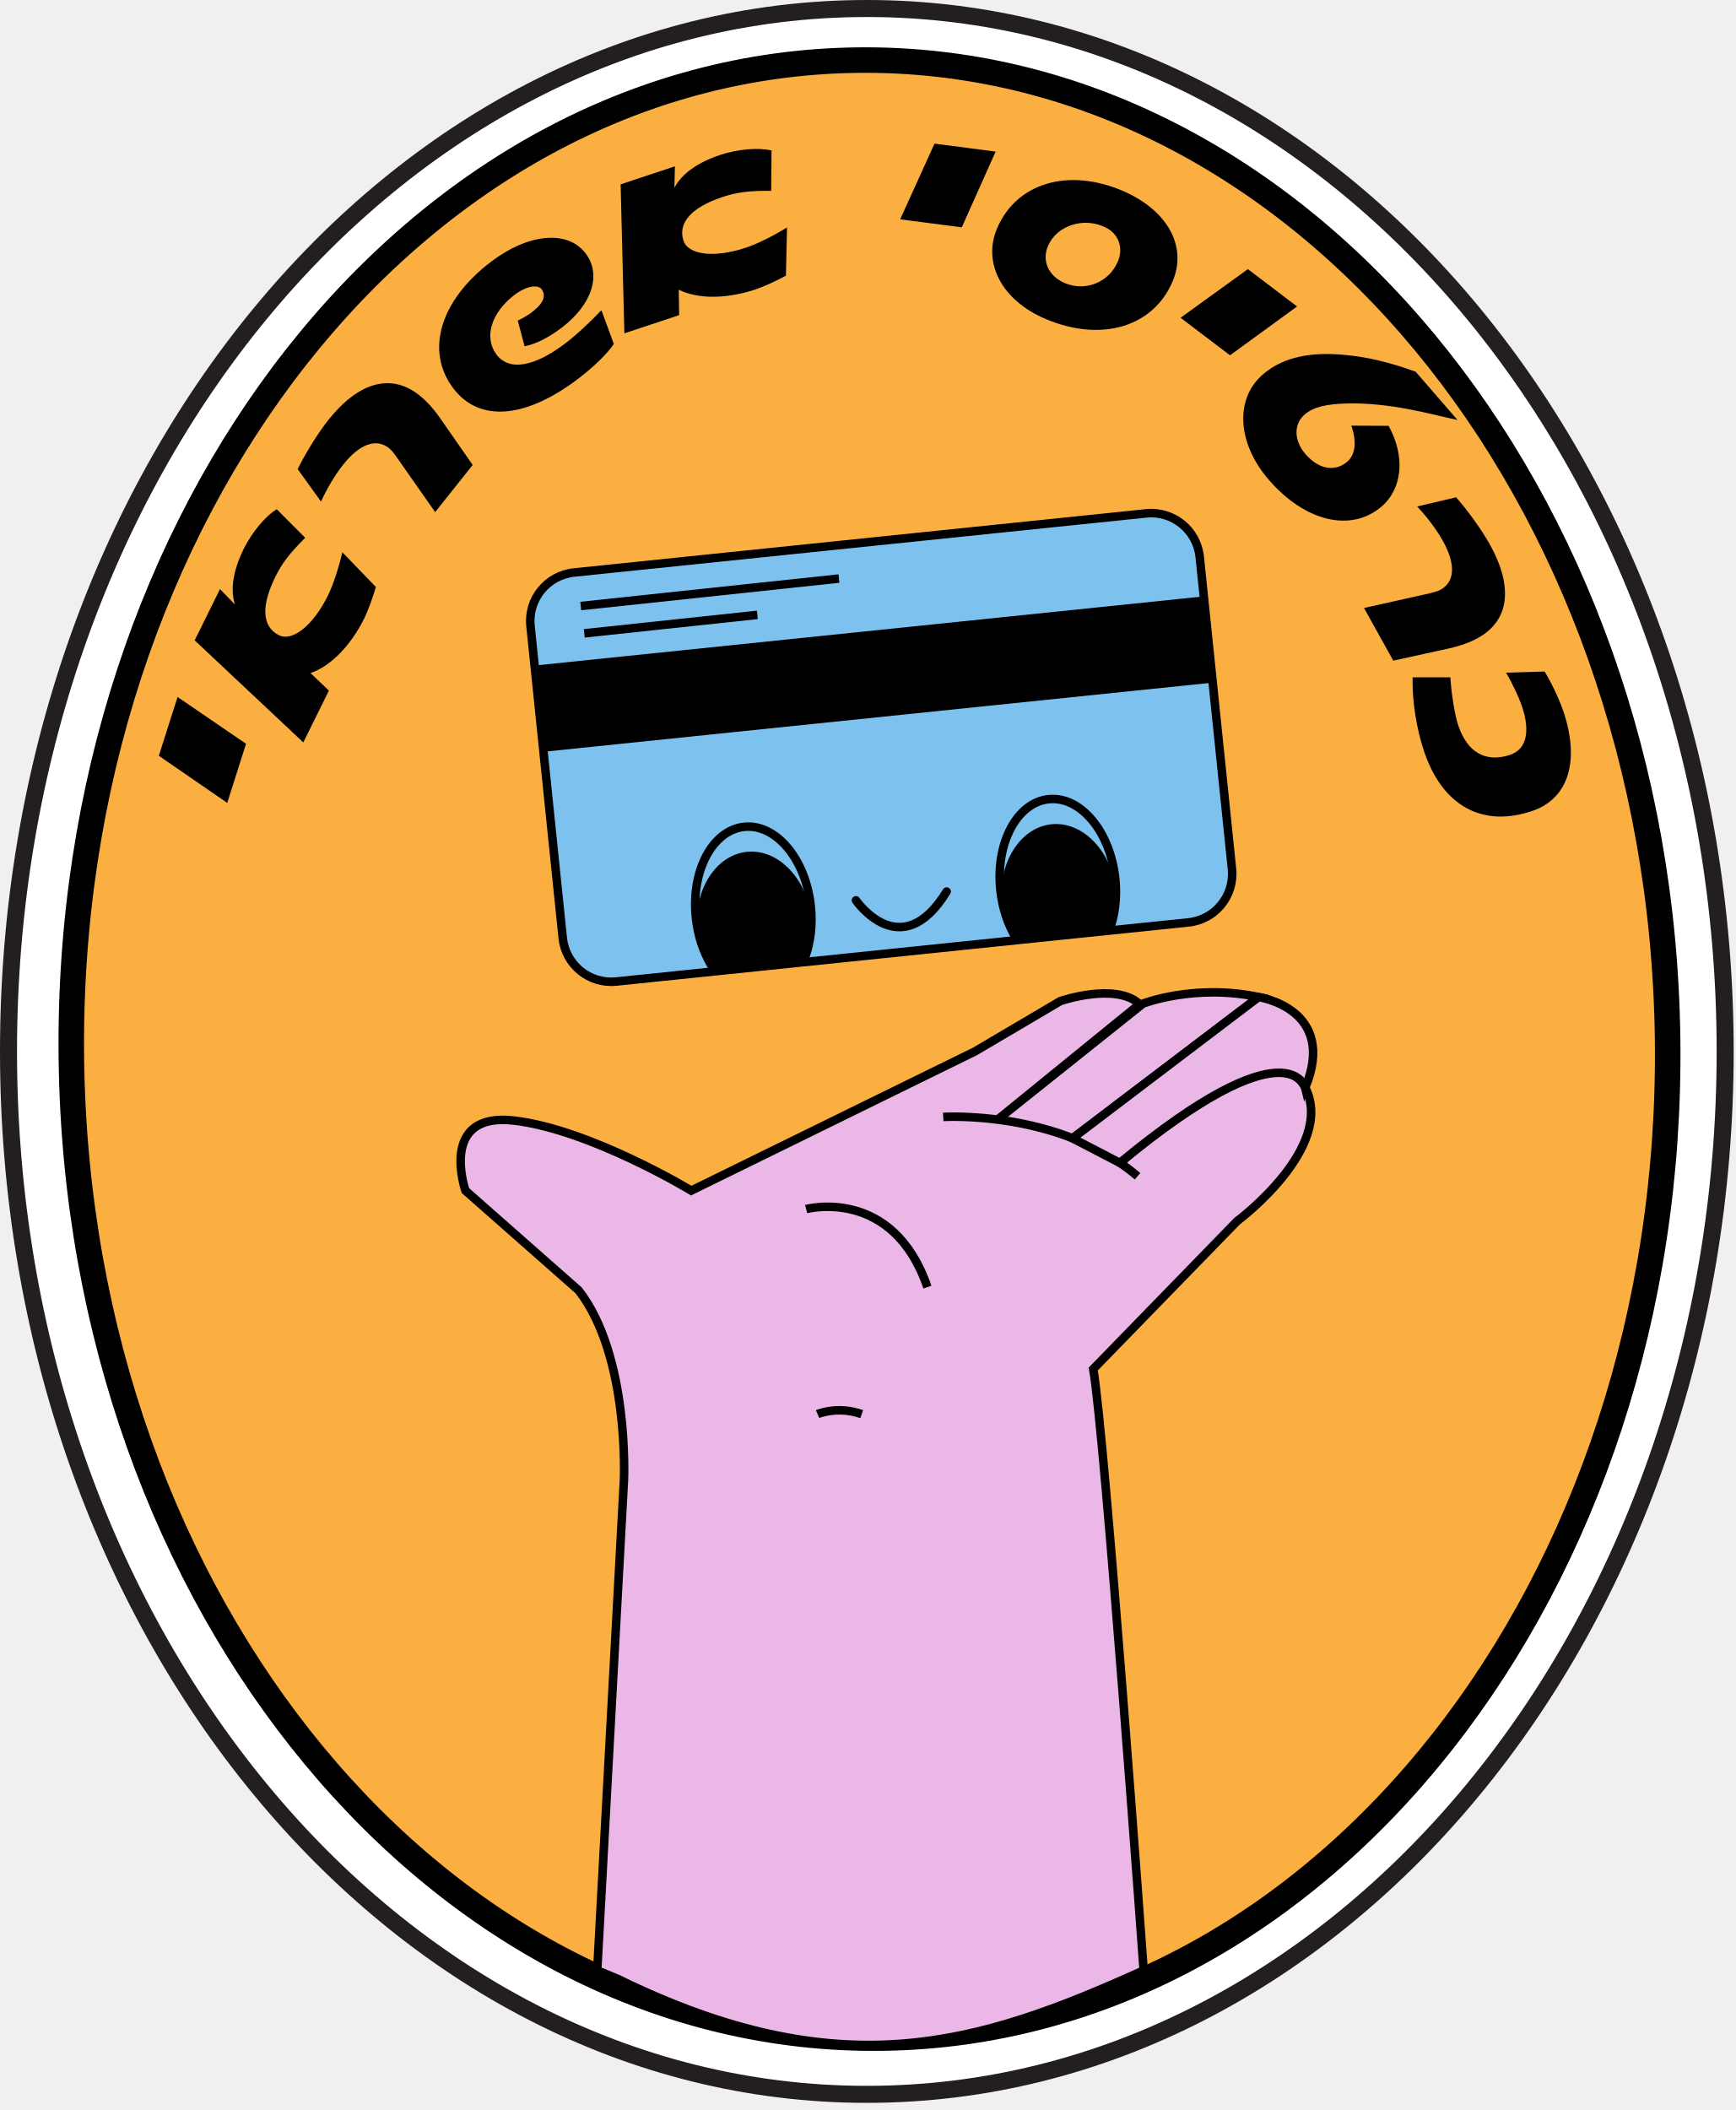
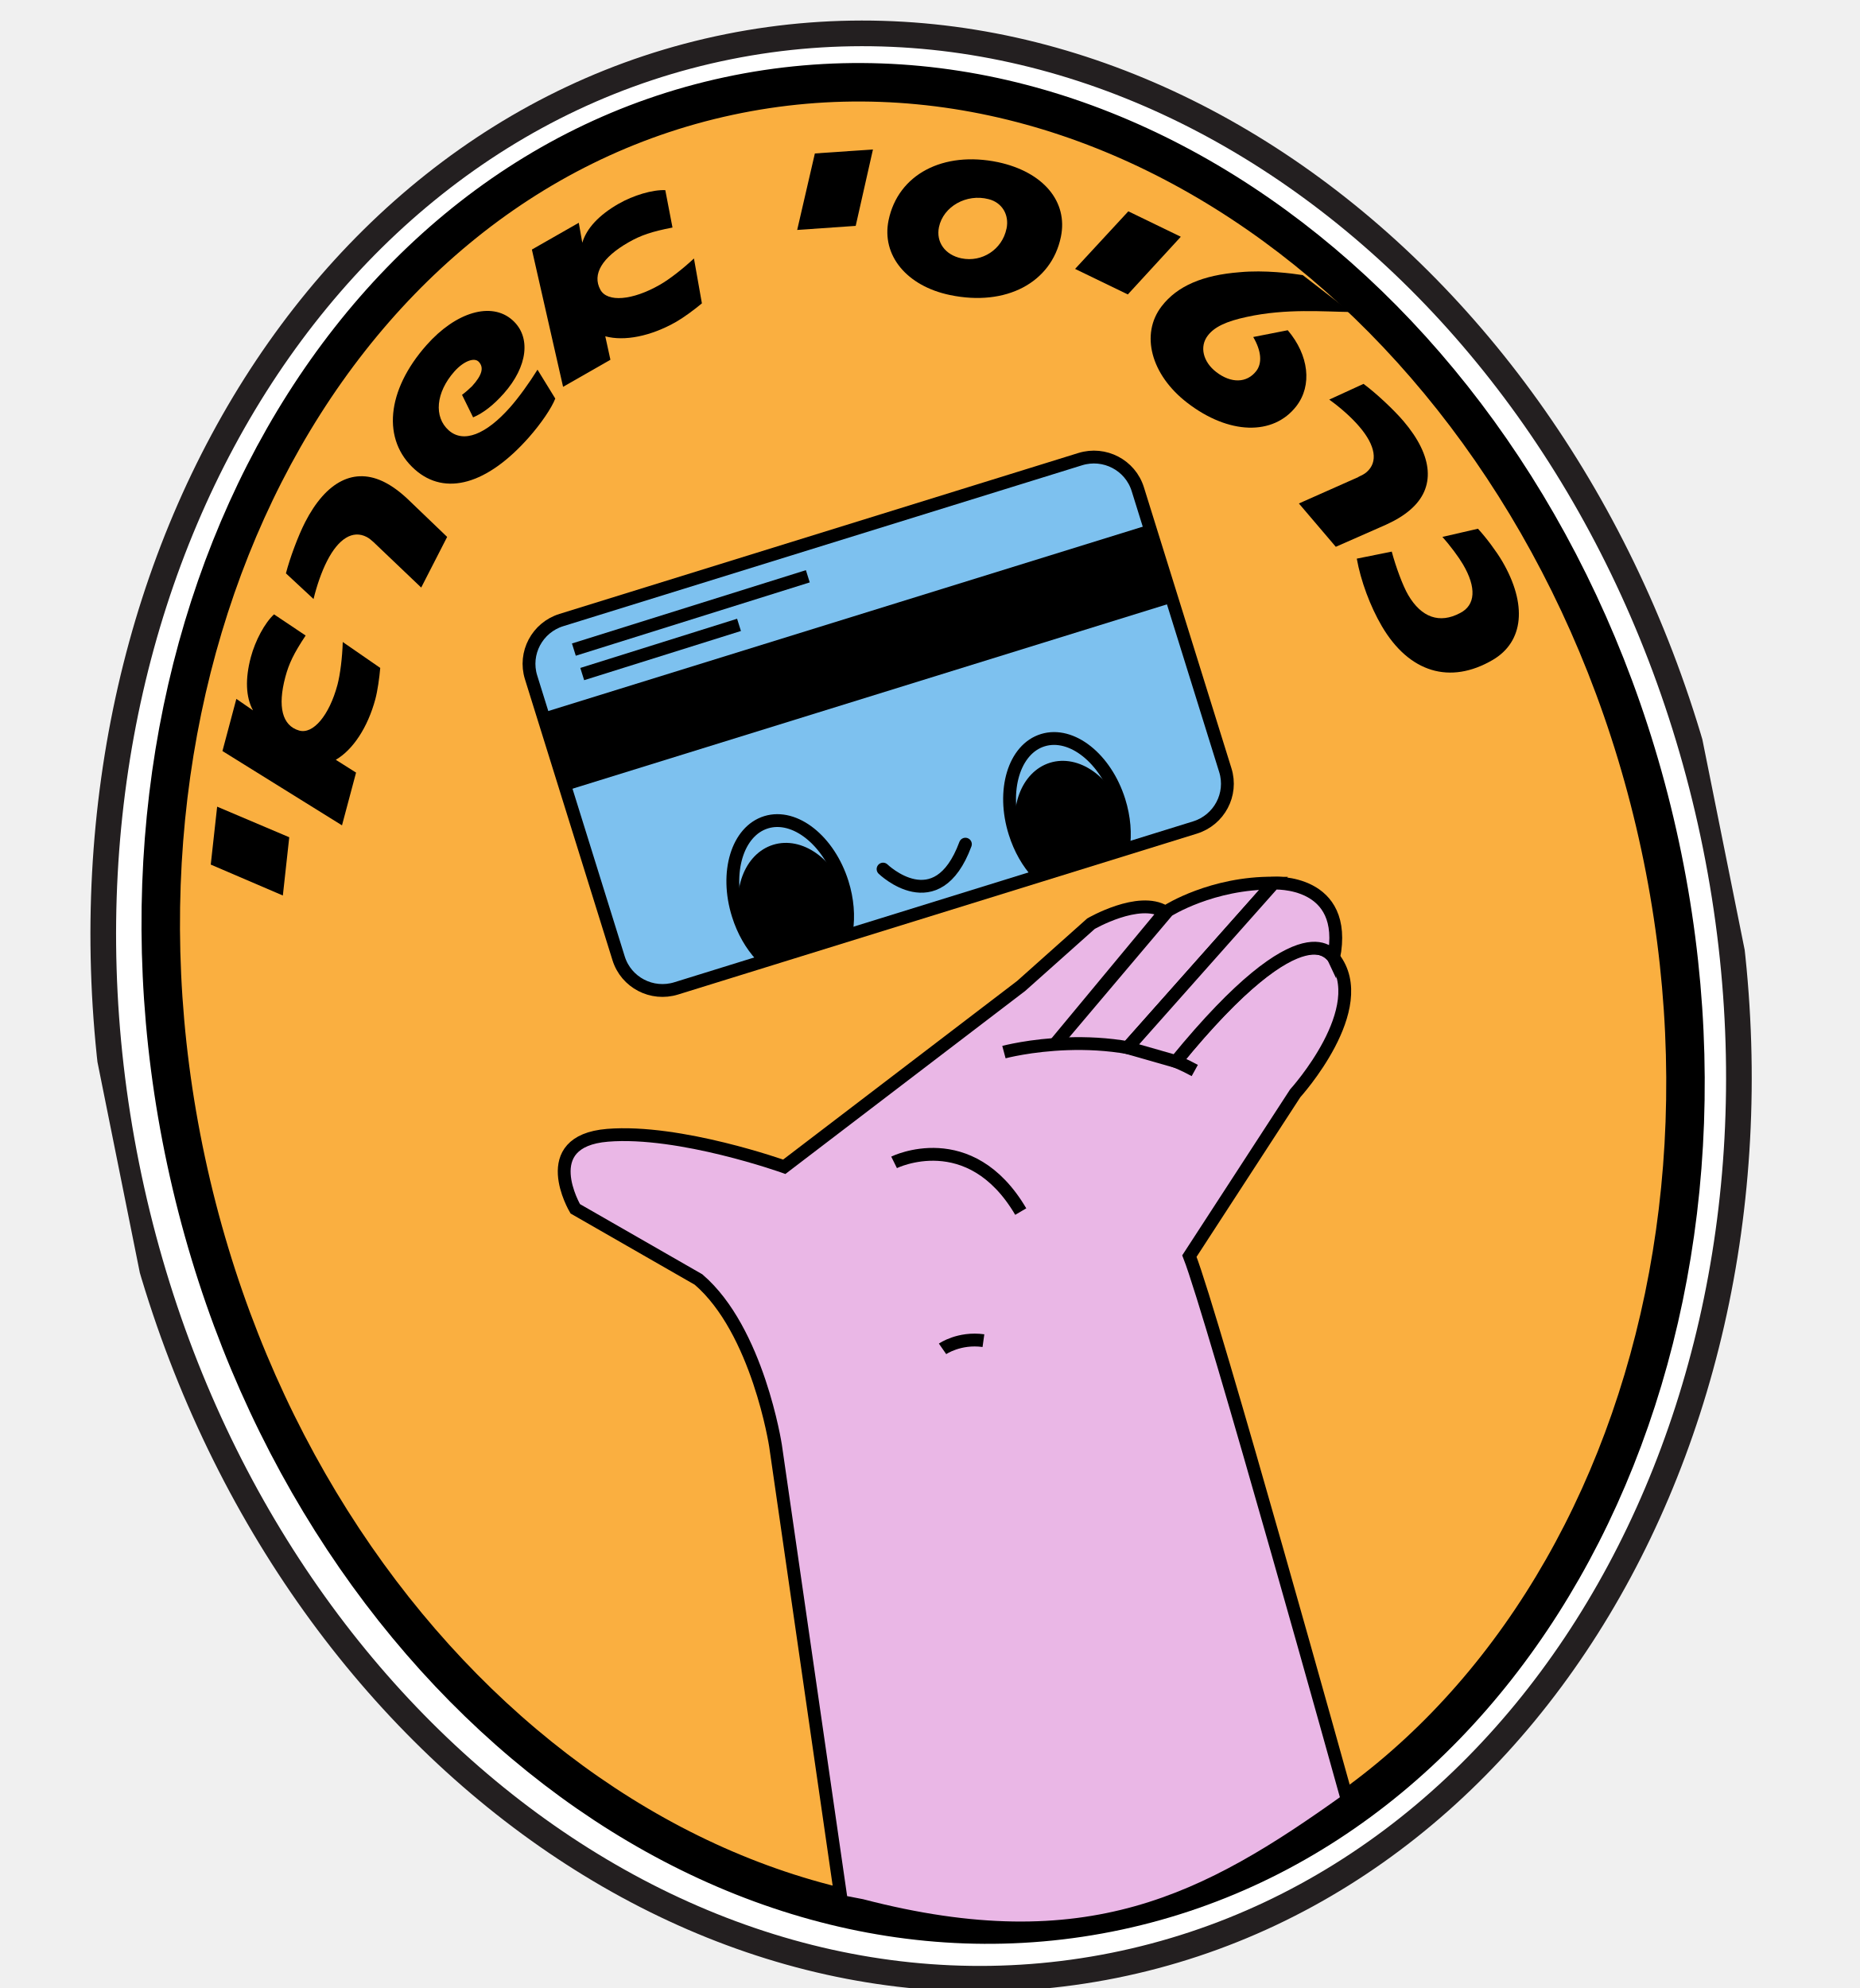
- <svg xmlns="http://www.w3.org/2000/svg" width="204" height="248" viewBox="0 0 204 248" fill="none">
-   <g clip-path="url(#clip0_1294_688)">
-     <path d="M101.89 246.16C157.61 246.16 202.78 191.279 202.78 123.58C202.78 55.881 157.61 1 101.89 1C46.17 1 1 55.881 1 123.58C1 191.279 46.17 246.16 101.89 246.16Z" fill="white" stroke="#231F20" stroke-width="2" stroke-miterlimit="10" />
-     <path d="M103.684 239.548C155.495 238.888 196.833 186.31 196.015 122.112C195.197 57.914 152.533 6.407 100.722 7.067C48.91 7.727 7.572 60.305 8.39 124.503C9.208 188.701 51.873 240.208 103.684 239.548Z" fill="#FAAF40" stroke="black" stroke-width="3" stroke-linecap="round" stroke-linejoin="round" />
-     <path d="M126.08 133.79L147.95 117.19C140.42 115.59 134.35 117.96 134.35 117.96L117.11 131.72L133.95 118.02C131.16 115.42 124.64 117.66 124.64 117.66L114.6 123.58L81.25 139.94C81.25 139.94 69.42 132.77 60.45 131.71C51.48 130.65 54.71 139.94 54.71 139.94L68.02 151.67C74.02 159.39 73.34 173.97 73.34 173.97L70.2 231.59L72.57 232.57C98.7 245.37 114.83 240.47 134.43 231.59C134.43 231.59 129.87 168.66 128.5 160.91L145.41 143.53C145.41 143.53 156.98 134.94 153.44 127.85C149.89 120.76 131.65 136.67 131.65 136.67" fill="#EAB7E6" />
-     <path d="M126.08 133.79L147.95 117.19C140.42 115.59 134.35 117.96 134.35 117.96L117.11 131.72L133.95 118.02C131.16 115.42 124.64 117.66 124.64 117.66L114.6 123.58L81.25 139.94C81.25 139.94 69.42 132.77 60.45 131.71C51.48 130.65 54.71 139.94 54.71 139.94L68.02 151.67C74.02 159.39 73.34 173.97 73.34 173.97L70.2 231.59L72.57 232.57C98.7 245.37 114.83 240.47 134.43 231.59C134.43 231.59 129.87 168.66 128.5 160.91L145.41 143.53C145.41 143.53 156.98 134.94 153.44 127.85C149.89 120.76 131.65 136.67 131.65 136.67" stroke="black" stroke-miterlimit="10" />
-     <path d="M110.87 131.28C110.87 131.28 124.51 130.41 133.71 138.25L110.87 131.28Z" fill="#EAB7E6" />
-     <path d="M110.87 131.28C110.87 131.28 124.51 130.41 133.71 138.25" stroke="black" stroke-miterlimit="10" />
-     <path d="M94.76 142.11C94.76 142.11 104.91 139.38 109.01 151.28L94.76 142.11Z" fill="#EAB7E6" />
-     <path d="M94.76 142.11C94.76 142.11 104.91 139.38 109.01 151.28" stroke="black" stroke-miterlimit="10" />
-     <path d="M96.1 166.21C96.1 166.21 98.41 165.2 101.29 166.21H96.1Z" fill="#EAB7E6" />
-     <path d="M96.1 166.21C96.1 166.21 98.41 165.2 101.29 166.21" stroke="black" stroke-miterlimit="10" />
-     <path d="M147.94 117.19C147.94 117.19 157.26 118.55 153.42 127.86C153.42 127.86 151.56 120.22 131.63 136.68L126.07 133.79L147.94 117.19Z" fill="#EAB7E6" stroke="black" stroke-miterlimit="10" />
-     <path d="M134.729 60.34L67.467 67.291C64.319 67.616 62.031 70.432 62.357 73.579L66.147 110.254C66.472 113.402 69.287 115.69 72.435 115.365L139.697 108.414C142.845 108.089 145.133 105.273 144.808 102.125L141.018 65.451C140.692 62.303 137.877 60.015 134.729 60.34Z" fill="#7DC1EF" stroke="black" stroke-miterlimit="10" />
-     <path d="M141.498 70.097L62.836 78.226L63.884 88.362L142.545 80.233L141.498 70.097Z" fill="black" />
-     <path d="M68.68 74.44L89.02 72.27" stroke="black" stroke-miterlimit="10" />
-     <path d="M68.26 71.23L98.61 68" stroke="black" stroke-miterlimit="10" />
-     <path d="M100.61 105.82C100.61 105.82 105.9 113.54 111.27 104.79" stroke="black" stroke-linecap="round" stroke-linejoin="round" />
-     <path d="M131.09 103.26C130.5 97.73 127.01 93.56 123.28 93.93C119.55 94.3 117 99.09 117.59 104.62C117.81 106.73 118.46 108.64 119.39 110.18C123.07 109.77 126.75 109.67 130.43 109.24C131.06 107.51 131.32 105.45 131.09 103.26Z" stroke="black" stroke-linecap="round" stroke-linejoin="round" />
-     <path d="M131.25 104.98C130.75 100.12 127.32 96.5 123.59 96.88C119.86 97.27 117.24 101.51 117.75 106.37C117.91 107.96 118.4 109.41 119.09 110.64C122.98 110.18 126.86 110.08 130.75 109.6C131.22 108.21 131.42 106.63 131.25 104.98Z" fill="black" />
-     <path d="M95.3 106.51C94.71 100.98 91.22 96.81 87.49 97.18C83.76 97.56 81.21 102.34 81.8 107.87C82.02 109.98 82.67 111.89 83.6 113.43C87.28 113.02 90.96 112.92 94.64 112.49C95.27 110.76 95.53 108.7 95.3 106.51Z" stroke="black" stroke-linecap="round" stroke-linejoin="round" />
-     <path d="M95.45 108.22C94.95 103.36 91.52 99.74 87.79 100.12C84.06 100.51 81.44 104.75 81.95 109.61C82.11 111.2 82.6 112.65 83.29 113.88C87.18 113.42 91.06 113.32 94.95 112.84C95.42 111.45 95.62 109.87 95.45 108.22Z" fill="black" />
-     <path d="M18.67 88.83L20.87 81.92L28.92 87.42L26.71 94.37L18.67 88.83Z" fill="black" />
-     <path d="M22.89 75.25L25.86 69.24L27.61 71.05C27.05 69.26 27.41 67.02 28.65 64.51C29.59 62.61 31.16 60.69 32.53 59.85L35.87 63.21C34 65.08 33.14 66.22 32.37 67.78C30.68 71.2 30.8 73.63 32.74 74.64C34.35 75.48 36.8 73.53 38.55 69.99C39.13 68.81 39.81 66.78 40.24 64.91L44.18 68.99C43.83 70.19 43.29 71.72 42.82 72.67C41.2 75.94 38.83 78.32 36.5 79.11L38.66 81.17L35.65 87.26L22.89 75.27V75.25Z" fill="black" />
-     <path d="M46.52 53.57C46.22 53.17 46.01 52.9 45.72 52.67C44.21 51.47 42.26 52.19 40.33 54.62C39.38 55.81 38.45 57.4 37.73 58.95L34.99 55.14C35.86 53.34 37.42 50.84 38.58 49.38C42.17 44.87 45.98 43.83 49.29 46.46C50.07 47.08 50.87 47.93 51.67 49.06L55.56 54.65L51.15 60.19L46.52 53.58V53.57Z" fill="black" />
-     <path d="M53.28 45.64C49.95 41.24 51.73 35.29 57.75 30.74C62.15 27.41 66.74 27.01 68.84 29.79C70.74 32.3 69.58 35.83 65.99 38.54C64.47 39.69 63 40.43 61.66 40.7L60.86 37.68C61.37 37.44 61.85 37.16 62.28 36.88C63.79 35.78 64.23 34.89 63.72 34.07C63.3 33.37 61.88 33.6 60.49 34.65C57.72 36.75 56.85 39.68 58.37 41.69C59.85 43.64 62.8 43.12 66.42 40.38C67.74 39.38 69.36 37.87 70.69 36.46L72.15 40.42C71.47 41.49 69.79 43.13 67.96 44.52C61.74 49.23 56.32 49.66 53.28 45.64Z" fill="black" />
-     <path d="M72.97 21.66L79.33 19.55L79.27 22.07C80.15 20.41 81.99 19.1 84.65 18.21C86.66 17.54 89.13 17.31 90.69 17.69L90.65 22.43C88.01 22.41 86.59 22.6 84.94 23.15C81.32 24.35 79.68 26.15 80.32 28.24C80.85 29.98 83.97 30.35 87.71 29.1C88.96 28.69 90.88 27.74 92.51 26.73L92.38 32.4C91.28 33 89.81 33.68 88.8 34.02C85.34 35.17 81.98 35.15 79.78 34.05L79.83 37.04L73.39 39.18L72.95 21.68L72.97 21.66Z" fill="black" />
-     <path d="M109.84 16.88L117.03 17.82L113.05 26.72L105.81 25.78L109.84 16.89V16.88Z" fill="black" />
-     <path d="M117.2 26.84C119.48 21.49 125.55 19.69 131.99 22.44C137.28 24.74 139.58 28.98 137.82 33.1C135.54 38.45 129.41 40.27 122.86 37.47C117.79 35.31 115.46 30.93 117.2 26.84ZM131.39 30.76C132.09 29.12 131.47 27.45 129.93 26.72C127.37 25.47 124.21 26.5 123.18 28.92C122.44 30.66 123.24 32.45 125.15 33.27C127.57 34.3 130.35 33.19 131.38 30.77L131.39 30.76Z" fill="black" />
-     <path d="M146.68 31.63L152.46 36.02L144.58 41.76L138.77 37.35L146.68 31.63Z" fill="black" />
-     <path d="M148.43 44.02C150.84 41.93 154.22 41.24 158.76 41.79C161.88 42.11 165.18 43.24 166.4 43.69L171.32 49.36C168.14 48.69 163.57 47.33 158.54 47.42C155.92 47.45 154.35 47.85 153.34 48.73C152.02 49.87 152.1 51.83 153.47 53.4C155 55.16 156.93 55.51 158.38 54.25C159.33 53.42 159.48 51.89 158.84 50.03L163.22 50.05C165.19 53.62 164.87 57.38 162.41 59.52C158.86 62.6 153.44 61.35 149.16 56.42C145.43 52.13 145.11 46.9 148.42 44.03L148.43 44.02Z" fill="black" />
-     <path d="M168.21 69.69C168.69 69.57 169.03 69.48 169.35 69.3C171.03 68.36 171.11 66.28 169.6 63.58C168.86 62.25 167.75 60.78 166.58 59.53L171.15 58.45C172.49 59.94 174.2 62.34 175.11 63.97C177.91 69.01 177.42 72.93 173.73 74.98C172.86 75.47 171.77 75.88 170.42 76.19L163.77 77.65L160.33 71.46L168.21 69.7V69.69Z" fill="black" />
-     <path d="M166.05 79.61H170.48C170.6 81.54 170.99 84.05 171.42 85.3C172.48 88.39 174.55 89.61 177.32 88.78C179.39 88.2 179.96 86.08 178.86 82.91C178.53 81.95 177.77 80.32 177.02 79.06L181.56 78.93C182.37 80.26 183.26 82.16 183.72 83.48C185.75 89.37 184.39 93.84 180.15 95.3C174.33 97.3 169.63 94.8 167.44 88.46C166.5 85.73 165.98 82.41 166.04 79.61H166.05Z" fill="black" />
+ <svg xmlns="http://www.w3.org/2000/svg" width="145" height="155" viewBox="0 0 145 155" fill="none">
+   <g clip-path="url(#clip0_1881_441)">
+     <path d="M86.85 153.238C121.064 146.36 142.068 107.296 133.764 65.987C125.46 24.677 90.992 -3.235 56.778 3.643C22.564 10.521 1.56 49.584 9.864 90.894C18.169 132.203 52.636 160.115 86.85 153.238Z" fill="white" stroke="#231F20" stroke-width="2" stroke-miterlimit="10" />
+     <path d="M87.141 148.982C118.873 142.184 137.807 104.999 129.43 65.927C121.053 26.855 88.538 0.691 56.805 7.489C25.072 14.288 6.138 51.473 14.515 90.545C22.892 129.617 55.408 155.78 87.141 148.982Z" fill="#FAAF40" stroke="black" stroke-width="3" stroke-linecap="round" stroke-linejoin="round" />
+     <path d="M87.92 81.684L99.313 68.856C94.493 68.809 91.056 71.004 91.056 71.004L82.158 81.528L90.818 71.09C88.786 69.848 85.057 72.02 85.057 72.02L79.618 76.871L61.147 90.971C61.147 90.971 53.004 88.056 47.366 88.516C41.728 88.977 44.851 94.247 44.851 94.247L54.462 99.761C59.093 103.731 60.464 112.712 60.464 112.712L65.604 148.259L67.18 148.564C84.794 153.149 94.098 148.168 105.043 140.33C105.043 140.33 94.524 102.494 92.733 97.934L100.984 85.242C100.984 85.242 107.035 78.572 103.991 74.683C100.942 70.795 91.693 82.754 91.693 82.754" fill="#EAB7E6" />
+     <path d="M87.92 81.684L99.313 68.856C94.493 68.809 91.056 71.004 91.056 71.004L82.158 81.528L90.818 71.09C88.786 69.848 85.057 72.02 85.057 72.02L79.618 76.871L61.147 90.971C61.147 90.971 53.004 88.056 47.366 88.516C41.728 88.977 44.851 94.247 44.851 94.247L54.462 99.761C59.093 103.731 60.464 112.712 60.464 112.712L65.604 148.259L67.18 148.564C84.794 153.149 94.098 148.168 105.043 140.33C105.043 140.33 94.524 102.494 92.733 97.934L100.984 85.242C100.984 85.242 107.035 78.572 103.991 74.683C100.942 70.795 91.693 82.754 91.693 82.754" stroke="black" stroke-miterlimit="10" />
+     <path d="M78.273 82.03C78.273 82.03 86.541 79.816 93.152 83.465L78.273 82.03Z" fill="#EAB7E6" />
+     <path d="M78.273 82.03C78.273 82.03 86.541 79.816 93.152 83.465" stroke="black" stroke-miterlimit="10" />
+     <path d="M69.709 90.627C69.709 90.627 75.606 87.709 79.584 94.464L69.709 90.627Z" fill="#EAB7E6" />
+     <path d="M69.709 90.627C69.709 90.627 75.606 87.709 79.584 94.464" stroke="black" stroke-miterlimit="10" />
+     <path d="M73.488 105.168C73.488 105.168 74.782 104.266 76.675 104.527L73.488 105.168Z" fill="#EAB7E6" />
+     <path d="M73.488 105.168C73.488 105.168 74.782 104.266 76.675 104.527" stroke="black" stroke-miterlimit="10" />
+     <path d="M99.307 68.857C99.307 68.857 105.196 68.536 103.98 74.691C103.98 74.691 101.901 70.259 91.682 82.763L87.914 81.686L99.307 68.857Z" fill="#EAB7E6" stroke="black" stroke-miterlimit="10" />
+     <path d="M84.221 35.798L43.773 48.342C41.88 48.929 40.82 50.93 41.406 52.81L48.232 74.721C48.818 76.602 50.827 77.65 52.72 77.063L93.169 64.519C95.062 63.932 96.121 61.932 95.535 60.051L88.71 38.141C88.124 36.26 86.114 35.211 84.221 35.798Z" fill="#7DC1EF" stroke="black" stroke-miterlimit="10" />
+     <path d="M89.574 40.916L42.271 55.586L44.157 61.642L91.461 46.972L89.574 40.916Z" fill="black" />
+     <path d="M45.395 52.555L57.618 48.72" stroke="black" stroke-miterlimit="10" />
+     <path d="M44.743 50.648L62.983 44.931" stroke="black" stroke-miterlimit="10" />
+     <path d="M68.85 67.761C68.85 67.761 73.045 71.82 75.269 65.817" stroke="black" stroke-linecap="round" stroke-linejoin="round" />
+     <path d="M87.251 62.437C86.211 59.135 83.556 57.022 81.311 57.708C79.066 58.394 78.088 61.632 79.129 64.933C79.523 66.193 80.156 67.279 80.916 68.103C83.125 67.399 85.373 66.884 87.58 66.167C87.754 65.034 87.661 63.745 87.251 62.437Z" stroke="black" stroke-linecap="round" stroke-linejoin="round" />
+     <path d="M87.561 63.467C86.657 60.563 84.107 58.777 81.864 59.47C79.621 60.168 78.532 63.079 79.442 65.981C79.735 66.932 80.214 67.756 80.788 68.421C83.12 67.66 85.491 67.121 87.82 66.347C87.938 65.441 87.867 64.453 87.561 63.467Z" fill="black" />
+     <path d="M65.674 68.838C64.633 65.536 61.979 63.422 59.734 64.109C57.49 64.801 56.511 68.032 57.551 71.334C57.945 72.594 58.578 73.68 59.338 74.504C61.548 73.8 63.795 73.285 66.002 72.568C66.177 71.435 66.084 70.146 65.674 68.838Z" stroke="black" stroke-linecap="round" stroke-linejoin="round" />
+     <path d="M65.976 69.863C65.073 66.959 62.522 65.173 60.279 65.866C58.036 66.564 56.947 69.475 57.857 72.377C58.15 73.328 58.629 74.152 59.203 74.817C61.535 74.056 63.906 73.516 66.235 72.743C66.353 71.837 66.282 70.849 65.976 69.863Z" fill="black" />
+     <path d="M16.432 67.41L16.93 62.894L22.552 65.279L22.053 69.82L16.432 67.41Z" fill="black" />
+     <path d="M17.346 58.548L18.428 54.49L19.726 55.386C19.161 54.355 19.106 52.935 19.557 51.24C19.9 49.957 20.627 48.584 21.364 47.899L23.83 49.551C22.913 50.93 22.525 51.736 22.245 52.79C21.63 55.099 22.003 56.577 23.319 56.958C24.412 57.275 25.675 55.775 26.313 53.384C26.523 52.588 26.69 51.257 26.723 50.055L29.646 52.075C29.58 52.855 29.437 53.862 29.266 54.503C28.675 56.712 27.513 58.466 26.18 59.239L27.761 60.238L26.664 64.35L17.349 58.56L17.346 58.548Z" fill="black" />
+     <path d="M29.179 42.315C28.946 42.106 28.783 41.966 28.577 41.861C27.502 41.31 26.393 41.993 25.508 43.724C25.072 44.572 24.697 45.664 24.446 46.705L22.293 44.703C22.605 43.49 23.254 41.761 23.786 40.721C25.434 37.508 27.645 36.399 30.002 37.606C30.558 37.891 31.154 38.314 31.785 38.909L34.863 41.862L32.84 45.81L29.18 42.321L29.179 42.315Z" fill="black" />
+     <path d="M32.351 36.61C29.763 34.318 30.121 30.444 33.256 26.906C35.547 24.318 38.316 23.506 39.948 24.954C41.425 26.261 41.148 28.573 39.279 30.68C38.487 31.574 37.676 32.21 36.887 32.541L36.023 30.785C36.306 30.575 36.566 30.343 36.796 30.119C37.587 29.256 37.747 28.655 37.333 28.215C36.989 27.837 36.145 28.153 35.421 28.97C33.98 30.602 33.807 32.508 34.989 33.556C36.138 34.571 37.885 33.887 39.77 31.757C40.457 30.98 41.265 29.853 41.908 28.822L43.293 31.075C43.008 31.816 42.179 33.03 41.227 34.11C37.989 37.771 34.714 38.704 32.351 36.61Z" fill="black" />
+     <path d="M41.48 19.451L45.125 17.37L45.4 18.925C45.735 17.797 46.703 16.765 48.226 15.89C49.378 15.23 50.866 14.784 51.871 14.825L52.432 17.741C50.808 18.055 49.96 18.347 49.014 18.888C46.94 20.072 46.155 21.38 46.806 22.585C47.346 23.588 49.308 23.43 51.45 22.201C52.167 21.795 53.228 20.974 54.105 20.153L54.725 23.651C54.124 24.156 53.305 24.755 52.727 25.088C50.744 26.222 48.678 26.624 47.192 26.22L47.592 28.05L43.902 30.16L41.471 19.465L41.48 19.451Z" fill="black" />
+     <path d="M63.53 11.964L68.061 11.653L66.716 17.611L62.154 17.928L63.531 11.97L63.53 11.964Z" fill="black" />
+     <path d="M69.279 17.173C70.018 13.605 73.523 11.75 77.817 12.645C81.349 13.404 83.285 15.725 82.713 18.473C81.974 22.04 78.434 23.915 74.067 23.003C70.687 22.302 68.715 19.9 69.279 17.173ZM78.476 17.829C78.703 16.735 78.116 15.786 77.081 15.528C75.354 15.076 73.541 16.099 73.207 17.712C72.968 18.872 73.68 19.873 74.954 20.141C76.567 20.475 78.137 19.45 78.471 17.836L78.476 17.829Z" fill="black" />
+     <path d="M87.972 16.476L92.063 18.459L87.933 22.957L83.821 20.966L87.972 16.476Z" fill="black" />
+     <path d="M90.576 23.87C91.798 22.289 93.788 21.448 96.644 21.225C98.599 21.037 100.765 21.323 101.57 21.449L105.291 24.325C103.256 24.305 100.281 24.034 97.204 24.71C95.599 25.052 94.684 25.492 94.173 26.157C93.503 27.02 93.794 28.214 94.829 29.009C95.986 29.901 97.214 29.878 97.949 28.925C98.43 28.298 98.333 27.34 97.71 26.276L100.402 25.748C102.053 27.698 102.321 30.047 101.074 31.665C99.275 33.995 95.792 33.896 92.556 31.396C89.736 29.222 88.893 26.049 90.571 23.877L90.576 23.87Z" fill="black" />
+     <path d="M105.891 37.195C106.171 37.062 106.369 36.965 106.543 36.815C107.459 36.03 107.251 34.743 105.99 33.271C105.372 32.545 104.509 31.779 103.636 31.156L106.309 29.929C107.316 30.678 108.662 31.942 109.422 32.83C111.764 35.58 111.947 38.049 109.934 39.763C109.46 40.172 108.842 40.558 108.051 40.915L104.148 42.633L101.271 39.255L105.893 37.202L105.891 37.195Z" fill="black" />
+     <path d="M105.79 43.555L108.51 43.008C108.822 44.179 109.371 45.672 109.79 46.387C110.822 48.154 112.244 48.648 113.842 47.796C115.042 47.184 115.13 45.812 114.063 44.001C113.742 43.452 113.074 42.544 112.458 41.863L115.23 41.223C115.891 41.94 116.672 42.997 117.118 43.751C119.091 47.118 118.808 50.032 116.385 51.452C113.058 53.398 109.864 52.443 107.736 48.819C106.822 47.258 106.093 45.283 105.784 43.556L105.79 43.555Z" fill="black" />
  </g>
  <defs>
-     <clipPath id="clip0_1294_688">
-       <rect width="203.78" height="247.16" fill="white" />
+     <clipPath id="clip0_1881_441">
+       <rect width="127.631" height="154.846" fill="white" transform="translate(-6 15.1537) rotate(-11.3663)" />
    </clipPath>
  </defs>
</svg>
